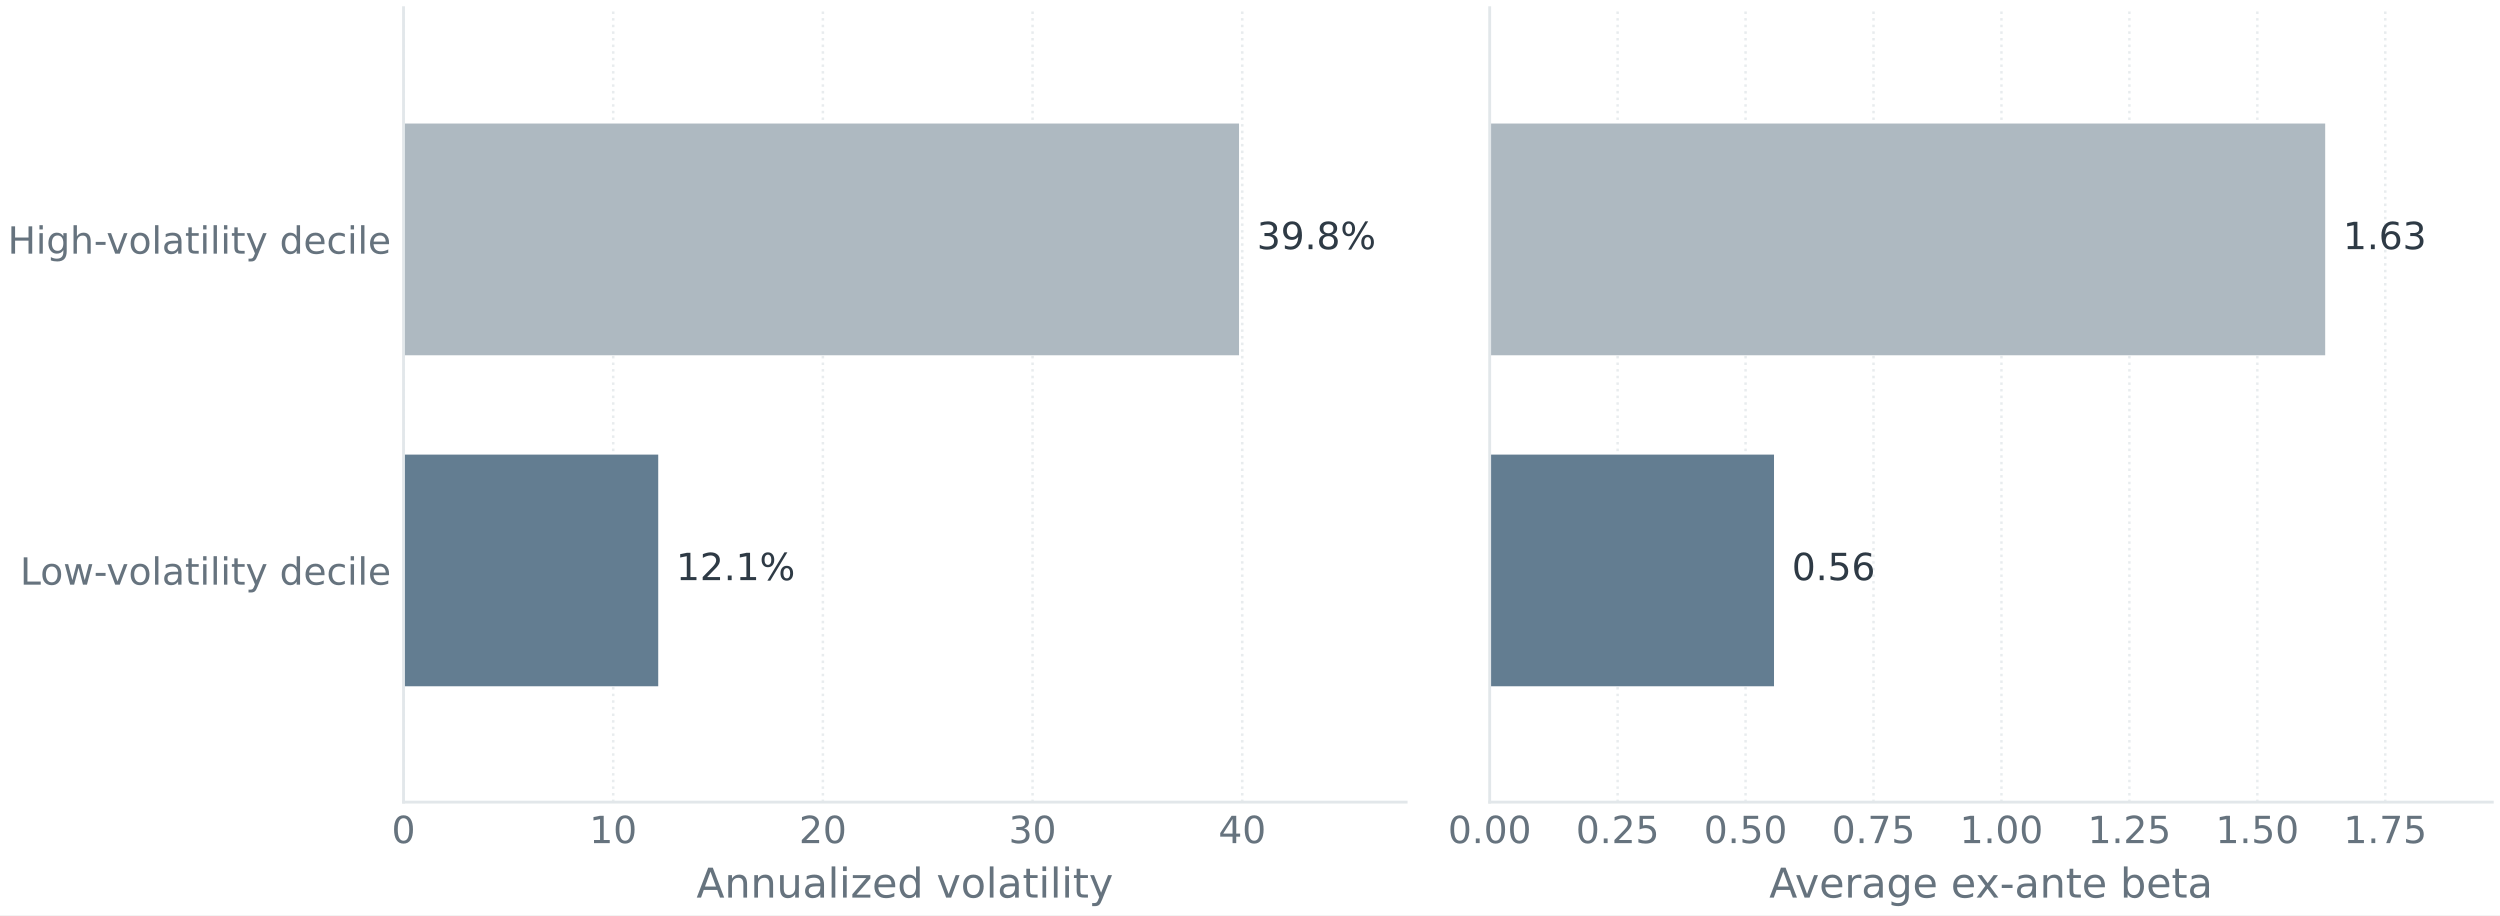
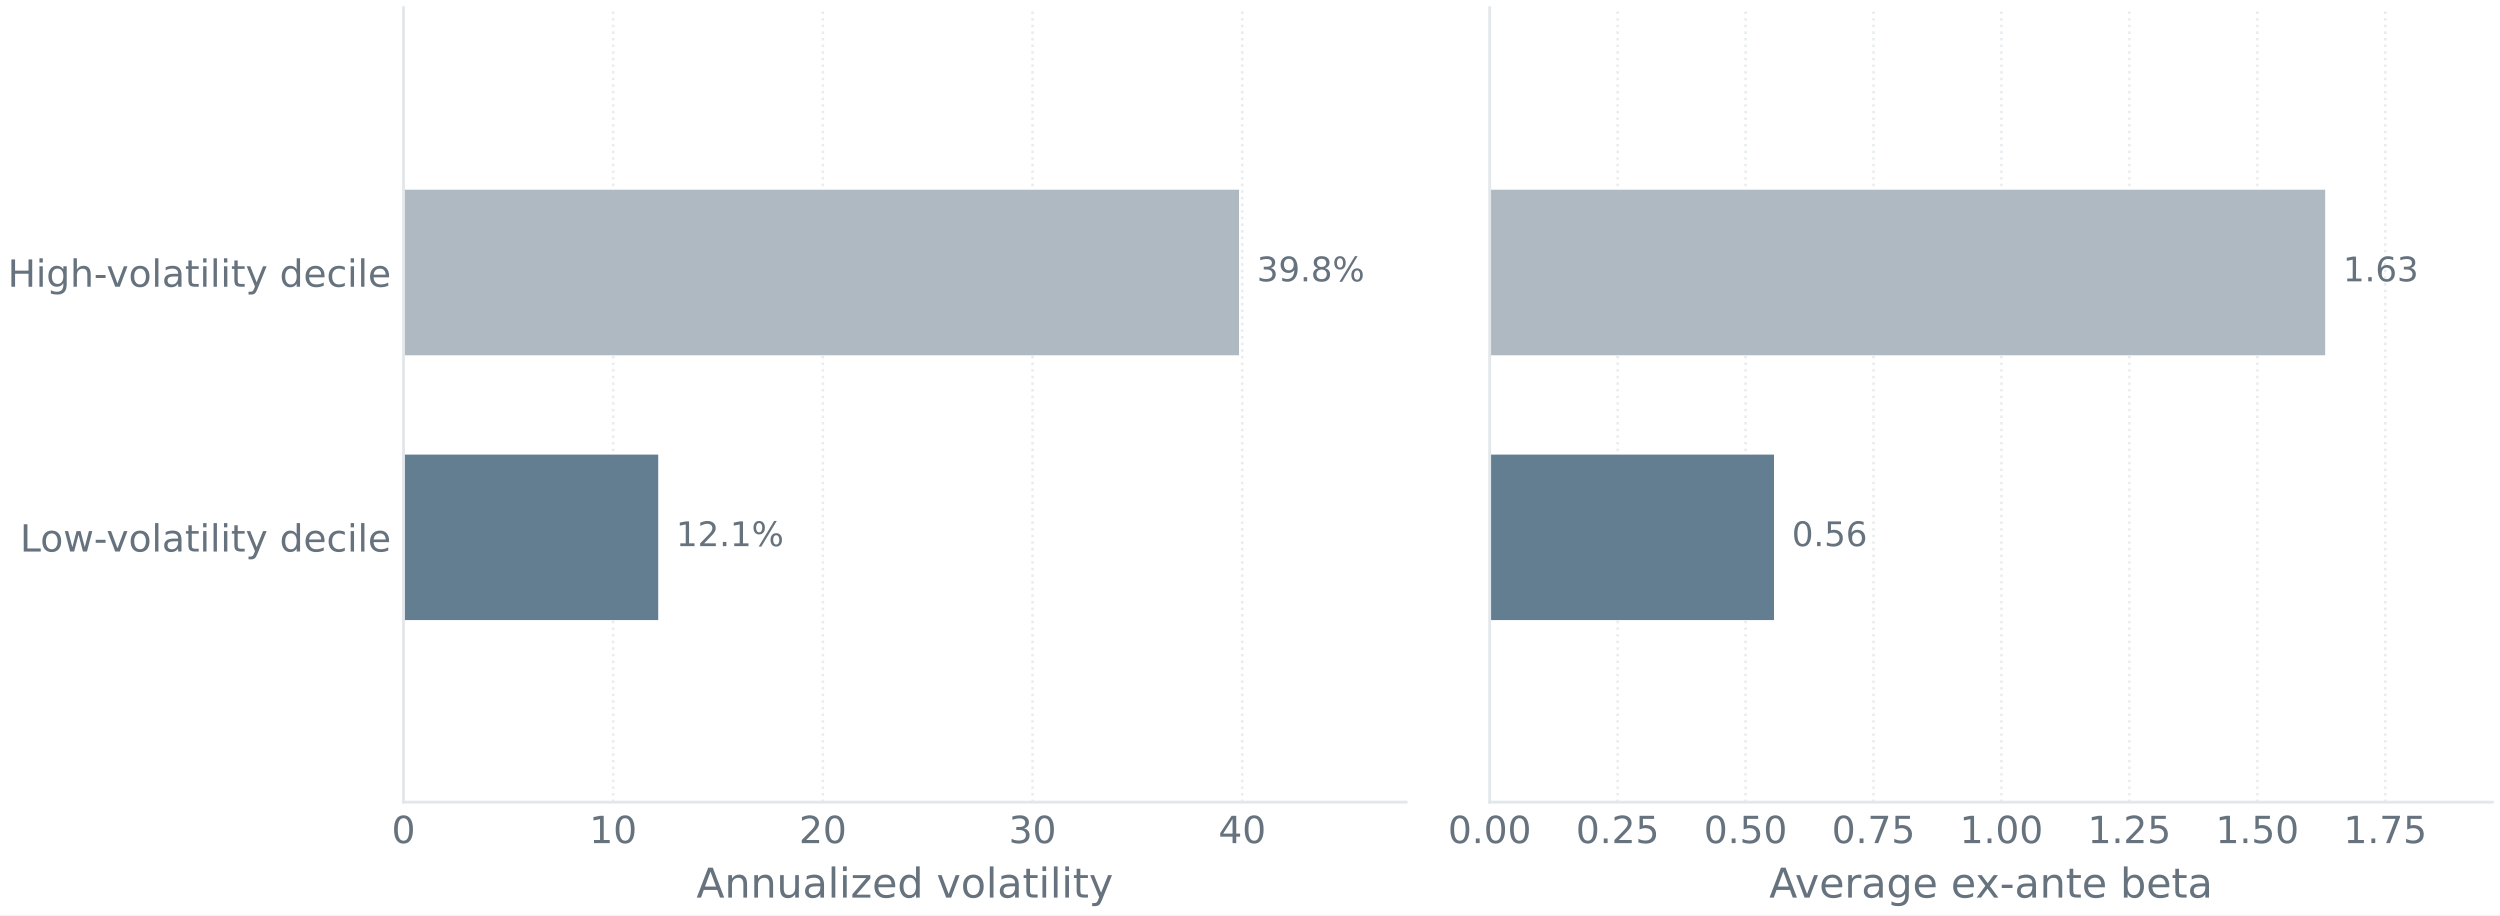
<svg xmlns="http://www.w3.org/2000/svg" xmlns:xlink="http://www.w3.org/1999/xlink" width="700.202pt" height="256.321pt" viewBox="0 0 700.202 256.321" version="1.1">
  <defs>
    <style type="text/css">*{stroke-linejoin: round; stroke-linecap: butt}</style>
  </defs>
  <g id="figure_1">
    <g id="patch_1">
      <path d="M 0 256.321 L 700.202 256.321 L 700.202 0 L 0 0 z " style="fill: #ffffff" />
    </g>
    <g id="axes_1">
      <g id="patch_2">
        <path d="M 113.021 224.66 L 393.831 224.66 L 393.831 2.16 L 113.021 2.16 z " style="fill: #ffffff" />
      </g>
      <g id="matplotlib.axis_1">
        <g id="xtick_1">
          <g id="line2d_1">
-             <path d="M 113.021 224.66 L 113.021 2.16 " clip-path="url(#pcc2f405774)" style="fill: none; stroke-dasharray: 0.7,1.155; stroke-dashoffset: 0; stroke: #e2e7ea; stroke-opacity: 0.8; stroke-width: 0.7" />
+             <path d="M 113.021 224.66 L 113.021 2.16 " clip-path="url(#p8b523bd4f2)" style="fill: none; stroke-dasharray: 0.7,1.155; stroke-dashoffset: 0; stroke: #e2e7ea; stroke-opacity: 0.8; stroke-width: 0.7" />
          </g>
          <g id="line2d_2" />
          <g id="text_1">
            <g style="fill: #66737e" transform="translate(109.6805 236.1375) scale(0.105 -0.105)">
              <defs>
                <path id="DejaVuSans-13" d="M 2034 4250 Q 1547 4250 1301 3770 Q 1056 3291 1056 2328 Q 1056 1369 1301 889 Q 1547 409 2034 409 Q 2525 409 2770 889 Q 3016 1369 3016 2328 Q 3016 3291 2770 3770 Q 2525 4250 2034 4250 z M 2034 4750 Q 2819 4750 3233 4129 Q 3647 3509 3647 2328 Q 3647 1150 3233 529 Q 2819 -91 2034 -91 Q 1250 -91 836 529 Q 422 1150 422 2328 Q 422 3509 836 4129 Q 1250 4750 2034 4750 z " transform="scale(0.015625)" />
              </defs>
              <use xlink:href="#DejaVuSans-13" />
            </g>
          </g>
        </g>
        <g id="xtick_2">
          <g id="line2d_3">
-             <path d="M 171.748 224.66 L 171.748 2.16 " clip-path="url(#pcc2f405774)" style="fill: none; stroke-dasharray: 0.7,1.155; stroke-dashoffset: 0; stroke: #e2e7ea; stroke-opacity: 0.8; stroke-width: 0.7" />
+             <path d="M 171.748 224.66 L 171.748 2.16 " clip-path="url(#p8b523bd4f2)" style="fill: none; stroke-dasharray: 0.7,1.155; stroke-dashoffset: 0; stroke: #e2e7ea; stroke-opacity: 0.8; stroke-width: 0.7" />
          </g>
          <g id="line2d_4" />
          <g id="text_2">
            <g style="fill: #66737e" transform="translate(165.0671 236.1375) scale(0.105 -0.105)">
              <defs>
                <path id="DejaVuSans-14" d="M 794 531 L 1825 531 L 1825 4091 L 703 3866 L 703 4441 L 1819 4666 L 2450 4666 L 2450 531 L 3481 531 L 3481 0 L 794 0 L 794 531 z " transform="scale(0.015625)" />
              </defs>
              <use xlink:href="#DejaVuSans-14" />
              <use xlink:href="#DejaVuSans-13" transform="translate(63.625 0)" />
            </g>
          </g>
        </g>
        <g id="xtick_3">
          <g id="line2d_5">
-             <path d="M 230.475 224.66 L 230.475 2.16 " clip-path="url(#pcc2f405774)" style="fill: none; stroke-dasharray: 0.7,1.155; stroke-dashoffset: 0; stroke: #e2e7ea; stroke-opacity: 0.8; stroke-width: 0.7" />
+             <path d="M 230.475 224.66 L 230.475 2.16 " clip-path="url(#p8b523bd4f2)" style="fill: none; stroke-dasharray: 0.7,1.155; stroke-dashoffset: 0; stroke: #e2e7ea; stroke-opacity: 0.8; stroke-width: 0.7" />
          </g>
          <g id="line2d_6" />
          <g id="text_3">
            <g style="fill: #66737e" transform="translate(223.7939 236.1375) scale(0.105 -0.105)">
              <defs>
                <path id="DejaVuSans-15" d="M 1228 531 L 3431 531 L 3431 0 L 469 0 L 469 531 Q 828 903 1448 1529 Q 2069 2156 2228 2338 Q 2531 2678 2651 2914 Q 2772 3150 2772 3378 Q 2772 3750 2511 3984 Q 2250 4219 1831 4219 Q 1534 4219 1204 4116 Q 875 4013 500 3803 L 500 4441 Q 881 4594 1212 4672 Q 1544 4750 1819 4750 Q 2544 4750 2975 4387 Q 3406 4025 3406 3419 Q 3406 3131 3298 2873 Q 3191 2616 2906 2266 Q 2828 2175 2409 1742 Q 1991 1309 1228 531 z " transform="scale(0.015625)" />
              </defs>
              <use xlink:href="#DejaVuSans-15" />
              <use xlink:href="#DejaVuSans-13" transform="translate(63.625 0)" />
            </g>
          </g>
        </g>
        <g id="xtick_4">
          <g id="line2d_7">
-             <path d="M 289.201 224.66 L 289.201 2.16 " clip-path="url(#pcc2f405774)" style="fill: none; stroke-dasharray: 0.7,1.155; stroke-dashoffset: 0; stroke: #e2e7ea; stroke-opacity: 0.8; stroke-width: 0.7" />
+             <path d="M 289.201 224.66 L 289.201 2.16 " clip-path="url(#p8b523bd4f2)" style="fill: none; stroke-dasharray: 0.7,1.155; stroke-dashoffset: 0; stroke: #e2e7ea; stroke-opacity: 0.8; stroke-width: 0.7" />
          </g>
          <g id="line2d_8" />
          <g id="text_4">
            <g style="fill: #66737e" transform="translate(282.5207 236.1375) scale(0.105 -0.105)">
              <defs>
                <path id="DejaVuSans-16" d="M 2597 2516 Q 3050 2419 3304 2112 Q 3559 1806 3559 1356 Q 3559 666 3084 287 Q 2609 -91 1734 -91 Q 1441 -91 1130 -33 Q 819 25 488 141 L 488 750 Q 750 597 1062 519 Q 1375 441 1716 441 Q 2309 441 2620 675 Q 2931 909 2931 1356 Q 2931 1769 2642 2001 Q 2353 2234 1838 2234 L 1294 2234 L 1294 2753 L 1863 2753 Q 2328 2753 2575 2939 Q 2822 3125 2822 3475 Q 2822 3834 2567 4026 Q 2313 4219 1838 4219 Q 1578 4219 1281 4162 Q 984 4106 628 3988 L 628 4550 Q 988 4650 1302 4700 Q 1616 4750 1894 4750 Q 2613 4750 3031 4423 Q 3450 4097 3450 3541 Q 3450 3153 3228 2886 Q 3006 2619 2597 2516 z " transform="scale(0.015625)" />
              </defs>
              <use xlink:href="#DejaVuSans-16" />
              <use xlink:href="#DejaVuSans-13" transform="translate(63.625 0)" />
            </g>
          </g>
        </g>
        <g id="xtick_5">
          <g id="line2d_9">
-             <path d="M 347.928 224.66 L 347.928 2.16 " clip-path="url(#pcc2f405774)" style="fill: none; stroke-dasharray: 0.7,1.155; stroke-dashoffset: 0; stroke: #e2e7ea; stroke-opacity: 0.8; stroke-width: 0.7" />
+             <path d="M 347.928 224.66 L 347.928 2.16 " clip-path="url(#p8b523bd4f2)" style="fill: none; stroke-dasharray: 0.7,1.155; stroke-dashoffset: 0; stroke: #e2e7ea; stroke-opacity: 0.8; stroke-width: 0.7" />
          </g>
          <g id="line2d_10" />
          <g id="text_5">
            <g style="fill: #66737e" transform="translate(341.2475 236.1375) scale(0.105 -0.105)">
              <defs>
                <path id="DejaVuSans-17" d="M 2419 4116 L 825 1625 L 2419 1625 L 2419 4116 z M 2253 4666 L 3047 4666 L 3047 1625 L 3713 1625 L 3713 1100 L 3047 1100 L 3047 0 L 2419 0 L 2419 1100 L 313 1100 L 313 1709 L 2253 4666 z " transform="scale(0.015625)" />
              </defs>
              <use xlink:href="#DejaVuSans-17" />
              <use xlink:href="#DejaVuSans-13" transform="translate(63.625 0)" />
            </g>
          </g>
        </g>
        <g id="text_6">
          <g style="fill: #66737e" transform="translate(195.0619 251.3982) scale(0.115 -0.115)">
            <defs>
              <path id="DejaVuSans-24" d="M 2188 4044 L 1331 1722 L 3047 1722 L 2188 4044 z M 1831 4666 L 2547 4666 L 4325 0 L 3669 0 L 3244 1197 L 1141 1197 L 716 0 L 50 0 L 1831 4666 z " transform="scale(0.015625)" />
              <path id="DejaVuSans-51" d="M 3513 2113 L 3513 0 L 2938 0 L 2938 2094 Q 2938 2591 2744 2837 Q 2550 3084 2163 3084 Q 1697 3084 1428 2787 Q 1159 2491 1159 1978 L 1159 0 L 581 0 L 581 3500 L 1159 3500 L 1159 2956 Q 1366 3272 1645 3428 Q 1925 3584 2291 3584 Q 2894 3584 3203 3211 Q 3513 2838 3513 2113 z " transform="scale(0.015625)" />
              <path id="DejaVuSans-58" d="M 544 1381 L 544 3500 L 1119 3500 L 1119 1403 Q 1119 906 1312 657 Q 1506 409 1894 409 Q 2359 409 2629 706 Q 2900 1003 2900 1516 L 2900 3500 L 3475 3500 L 3475 0 L 2900 0 L 2900 538 Q 2691 219 2414 64 Q 2138 -91 1772 -91 Q 1169 -91 856 284 Q 544 659 544 1381 z M 1991 3584 L 1991 3584 z " transform="scale(0.015625)" />
              <path id="DejaVuSans-44" d="M 2194 1759 Q 1497 1759 1228 1600 Q 959 1441 959 1056 Q 959 750 1161 570 Q 1363 391 1709 391 Q 2188 391 2477 730 Q 2766 1069 2766 1631 L 2766 1759 L 2194 1759 z M 3341 1997 L 3341 0 L 2766 0 L 2766 531 Q 2569 213 2275 61 Q 1981 -91 1556 -91 Q 1019 -91 701 211 Q 384 513 384 1019 Q 384 1609 779 1909 Q 1175 2209 1959 2209 L 2766 2209 L 2766 2266 Q 2766 2663 2505 2880 Q 2244 3097 1772 3097 Q 1472 3097 1187 3025 Q 903 2953 641 2809 L 641 3341 Q 956 3463 1253 3523 Q 1550 3584 1831 3584 Q 2591 3584 2966 3190 Q 3341 2797 3341 1997 z " transform="scale(0.015625)" />
              <path id="DejaVuSans-4f" d="M 603 4863 L 1178 4863 L 1178 0 L 603 0 L 603 4863 z " transform="scale(0.015625)" />
              <path id="DejaVuSans-4c" d="M 603 3500 L 1178 3500 L 1178 0 L 603 0 L 603 3500 z M 603 4863 L 1178 4863 L 1178 4134 L 603 4134 L 603 4863 z " transform="scale(0.015625)" />
              <path id="DejaVuSans-5d" d="M 353 3500 L 3084 3500 L 3084 2975 L 922 459 L 3084 459 L 3084 0 L 275 0 L 275 525 L 2438 3041 L 353 3041 L 353 3500 z " transform="scale(0.015625)" />
              <path id="DejaVuSans-48" d="M 3597 1894 L 3597 1613 L 953 1613 Q 991 1019 1311 708 Q 1631 397 2203 397 Q 2534 397 2845 478 Q 3156 559 3463 722 L 3463 178 Q 3153 47 2828 -22 Q 2503 -91 2169 -91 Q 1331 -91 842 396 Q 353 884 353 1716 Q 353 2575 817 3079 Q 1281 3584 2069 3584 Q 2775 3584 3186 3129 Q 3597 2675 3597 1894 z M 3022 2063 Q 3016 2534 2758 2815 Q 2500 3097 2075 3097 Q 1594 3097 1305 2825 Q 1016 2553 972 2059 L 3022 2063 z " transform="scale(0.015625)" />
              <path id="DejaVuSans-47" d="M 2906 2969 L 2906 4863 L 3481 4863 L 3481 0 L 2906 0 L 2906 525 Q 2725 213 2448 61 Q 2172 -91 1784 -91 Q 1150 -91 751 415 Q 353 922 353 1747 Q 353 2572 751 3078 Q 1150 3584 1784 3584 Q 2172 3584 2448 3432 Q 2725 3281 2906 2969 z M 947 1747 Q 947 1113 1208 752 Q 1469 391 1925 391 Q 2381 391 2643 752 Q 2906 1113 2906 1747 Q 2906 2381 2643 2742 Q 2381 3103 1925 3103 Q 1469 3103 1208 2742 Q 947 2381 947 1747 z " transform="scale(0.015625)" />
              <path id="DejaVuSans-3" transform="scale(0.015625)" />
              <path id="DejaVuSans-59" d="M 191 3500 L 800 3500 L 1894 563 L 2988 3500 L 3597 3500 L 2284 0 L 1503 0 L 191 3500 z " transform="scale(0.015625)" />
              <path id="DejaVuSans-52" d="M 1959 3097 Q 1497 3097 1228 2736 Q 959 2375 959 1747 Q 959 1119 1226 758 Q 1494 397 1959 397 Q 2419 397 2687 759 Q 2956 1122 2956 1747 Q 2956 2369 2687 2733 Q 2419 3097 1959 3097 z M 1959 3584 Q 2709 3584 3137 3096 Q 3566 2609 3566 1747 Q 3566 888 3137 398 Q 2709 -91 1959 -91 Q 1206 -91 779 398 Q 353 888 353 1747 Q 353 2609 779 3096 Q 1206 3584 1959 3584 z " transform="scale(0.015625)" />
              <path id="DejaVuSans-57" d="M 1172 4494 L 1172 3500 L 2356 3500 L 2356 3053 L 1172 3053 L 1172 1153 Q 1172 725 1289 603 Q 1406 481 1766 481 L 2356 481 L 2356 0 L 1766 0 Q 1100 0 847 248 Q 594 497 594 1153 L 594 3053 L 172 3053 L 172 3500 L 594 3500 L 594 4494 L 1172 4494 z " transform="scale(0.015625)" />
              <path id="DejaVuSans-5c" d="M 2059 -325 Q 1816 -950 1584 -1140 Q 1353 -1331 966 -1331 L 506 -1331 L 506 -850 L 844 -850 Q 1081 -850 1212 -737 Q 1344 -625 1503 -206 L 1606 56 L 191 3500 L 800 3500 L 1894 763 L 2988 3500 L 3597 3500 L 2059 -325 z " transform="scale(0.015625)" />
            </defs>
            <use xlink:href="#DejaVuSans-24" />
            <use xlink:href="#DejaVuSans-51" transform="translate(68.40625 0)" />
            <use xlink:href="#DejaVuSans-51" transform="translate(131.7812 0)" />
            <use xlink:href="#DejaVuSans-58" transform="translate(195.1562 0)" />
            <use xlink:href="#DejaVuSans-44" transform="translate(258.5312 0)" />
            <use xlink:href="#DejaVuSans-4f" transform="translate(319.8125 0)" />
            <use xlink:href="#DejaVuSans-4c" transform="translate(347.5938 0)" />
            <use xlink:href="#DejaVuSans-5d" transform="translate(375.375 0)" />
            <use xlink:href="#DejaVuSans-48" transform="translate(427.8594 0)" />
            <use xlink:href="#DejaVuSans-47" transform="translate(489.3906 0)" />
            <use xlink:href="#DejaVuSans-3" transform="translate(552.875 0)" />
            <use xlink:href="#DejaVuSans-59" transform="translate(584.6562 0)" />
            <use xlink:href="#DejaVuSans-52" transform="translate(643.8438 0)" />
            <use xlink:href="#DejaVuSans-4f" transform="translate(705.0312 0)" />
            <use xlink:href="#DejaVuSans-44" transform="translate(732.8125 0)" />
            <use xlink:href="#DejaVuSans-57" transform="translate(794.0938 0)" />
            <use xlink:href="#DejaVuSans-4c" transform="translate(833.2969 0)" />
            <use xlink:href="#DejaVuSans-4f" transform="translate(861.0781 0)" />
            <use xlink:href="#DejaVuSans-4c" transform="translate(888.8594 0)" />
            <use xlink:href="#DejaVuSans-57" transform="translate(916.6406 0)" />
            <use xlink:href="#DejaVuSans-5c" transform="translate(955.8438 0)" />
          </g>
        </g>
      </g>
      <g id="matplotlib.axis_2">
        <g id="ytick_1">
          <g id="line2d_11" />
          <g id="text_7">
-             <g style="fill: #66737e" transform="translate(5.615156 163.7533) scale(0.105 -0.105)">
+             <g style="fill: #66737e" transform="translate(5.615156 154.4825) scale(0.105 -0.105)">
              <defs>
                <path id="DejaVuSans-2f" d="M 628 4666 L 1259 4666 L 1259 531 L 3531 531 L 3531 0 L 628 0 L 628 4666 z " transform="scale(0.015625)" />
                <path id="DejaVuSans-5a" d="M 269 3500 L 844 3500 L 1563 769 L 2278 3500 L 2956 3500 L 3675 769 L 4391 3500 L 4966 3500 L 4050 0 L 3372 0 L 2619 2869 L 1863 0 L 1184 0 L 269 3500 z " transform="scale(0.015625)" />
                <path id="DejaVuSans-10" d="M 313 2009 L 1997 2009 L 1997 1497 L 313 1497 L 313 2009 z " transform="scale(0.015625)" />
                <path id="DejaVuSans-46" d="M 3122 3366 L 3122 2828 Q 2878 2963 2633 3030 Q 2388 3097 2138 3097 Q 1578 3097 1268 2742 Q 959 2388 959 1747 Q 959 1106 1268 751 Q 1578 397 2138 397 Q 2388 397 2633 464 Q 2878 531 3122 666 L 3122 134 Q 2881 22 2623 -34 Q 2366 -91 2075 -91 Q 1284 -91 818 406 Q 353 903 353 1747 Q 353 2603 823 3093 Q 1294 3584 2113 3584 Q 2378 3584 2631 3529 Q 2884 3475 3122 3366 z " transform="scale(0.015625)" />
              </defs>
              <use xlink:href="#DejaVuSans-2f" />
              <use xlink:href="#DejaVuSans-52" transform="translate(53.96875 0)" />
              <use xlink:href="#DejaVuSans-5a" transform="translate(115.1562 0)" />
              <use xlink:href="#DejaVuSans-10" transform="translate(196.9375 0)" />
              <use xlink:href="#DejaVuSans-59" transform="translate(230.3281 0)" />
              <use xlink:href="#DejaVuSans-52" transform="translate(289.5156 0)" />
              <use xlink:href="#DejaVuSans-4f" transform="translate(350.7031 0)" />
              <use xlink:href="#DejaVuSans-44" transform="translate(378.4844 0)" />
              <use xlink:href="#DejaVuSans-57" transform="translate(439.7656 0)" />
              <use xlink:href="#DejaVuSans-4c" transform="translate(478.9688 0)" />
              <use xlink:href="#DejaVuSans-4f" transform="translate(506.75 0)" />
              <use xlink:href="#DejaVuSans-4c" transform="translate(534.5312 0)" />
              <use xlink:href="#DejaVuSans-57" transform="translate(562.3125 0)" />
              <use xlink:href="#DejaVuSans-5c" transform="translate(601.5156 0)" />
              <use xlink:href="#DejaVuSans-3" transform="translate(660.7031 0)" />
              <use xlink:href="#DejaVuSans-47" transform="translate(692.4844 0)" />
              <use xlink:href="#DejaVuSans-48" transform="translate(755.9688 0)" />
              <use xlink:href="#DejaVuSans-46" transform="translate(817.5 0)" />
              <use xlink:href="#DejaVuSans-4c" transform="translate(872.4844 0)" />
              <use xlink:href="#DejaVuSans-4f" transform="translate(900.2656 0)" />
              <use xlink:href="#DejaVuSans-48" transform="translate(928.0469 0)" />
            </g>
          </g>
        </g>
        <g id="ytick_2">
          <g id="line2d_12" />
          <g id="text_8">
-             <g style="fill: #66737e" transform="translate(2.16 71.04501) scale(0.105 -0.105)">
+             <g style="fill: #66737e" transform="translate(2.16 80.31585) scale(0.105 -0.105)">
              <defs>
                <path id="DejaVuSans-2b" d="M 628 4666 L 1259 4666 L 1259 2753 L 3553 2753 L 3553 4666 L 4184 4666 L 4184 0 L 3553 0 L 3553 2222 L 1259 2222 L 1259 0 L 628 0 L 628 4666 z " transform="scale(0.015625)" />
                <path id="DejaVuSans-4a" d="M 2906 1791 Q 2906 2416 2648 2759 Q 2391 3103 1925 3103 Q 1463 3103 1205 2759 Q 947 2416 947 1791 Q 947 1169 1205 825 Q 1463 481 1925 481 Q 2391 481 2648 825 Q 2906 1169 2906 1791 z M 3481 434 Q 3481 -459 3084 -895 Q 2688 -1331 1869 -1331 Q 1566 -1331 1297 -1286 Q 1028 -1241 775 -1147 L 775 -588 Q 1028 -725 1275 -790 Q 1522 -856 1778 -856 Q 2344 -856 2625 -561 Q 2906 -266 2906 331 L 2906 616 Q 2728 306 2450 153 Q 2172 0 1784 0 Q 1141 0 747 490 Q 353 981 353 1791 Q 353 2603 747 3093 Q 1141 3584 1784 3584 Q 2172 3584 2450 3431 Q 2728 3278 2906 2969 L 2906 3500 L 3481 3500 L 3481 434 z " transform="scale(0.015625)" />
                <path id="DejaVuSans-4b" d="M 3513 2113 L 3513 0 L 2938 0 L 2938 2094 Q 2938 2591 2744 2837 Q 2550 3084 2163 3084 Q 1697 3084 1428 2787 Q 1159 2491 1159 1978 L 1159 0 L 581 0 L 581 4863 L 1159 4863 L 1159 2956 Q 1366 3272 1645 3428 Q 1925 3584 2291 3584 Q 2894 3584 3203 3211 Q 3513 2838 3513 2113 z " transform="scale(0.015625)" />
              </defs>
              <use xlink:href="#DejaVuSans-2b" />
              <use xlink:href="#DejaVuSans-4c" transform="translate(75.20312 0)" />
              <use xlink:href="#DejaVuSans-4a" transform="translate(102.9844 0)" />
              <use xlink:href="#DejaVuSans-4b" transform="translate(166.4688 0)" />
              <use xlink:href="#DejaVuSans-10" transform="translate(229.8438 0)" />
              <use xlink:href="#DejaVuSans-59" transform="translate(263.2344 0)" />
              <use xlink:href="#DejaVuSans-52" transform="translate(322.4219 0)" />
              <use xlink:href="#DejaVuSans-4f" transform="translate(383.6094 0)" />
              <use xlink:href="#DejaVuSans-44" transform="translate(411.3906 0)" />
              <use xlink:href="#DejaVuSans-57" transform="translate(472.6719 0)" />
              <use xlink:href="#DejaVuSans-4c" transform="translate(511.875 0)" />
              <use xlink:href="#DejaVuSans-4f" transform="translate(539.6562 0)" />
              <use xlink:href="#DejaVuSans-4c" transform="translate(567.4375 0)" />
              <use xlink:href="#DejaVuSans-57" transform="translate(595.2188 0)" />
              <use xlink:href="#DejaVuSans-5c" transform="translate(634.4219 0)" />
              <use xlink:href="#DejaVuSans-3" transform="translate(693.6094 0)" />
              <use xlink:href="#DejaVuSans-47" transform="translate(725.3906 0)" />
              <use xlink:href="#DejaVuSans-48" transform="translate(788.875 0)" />
              <use xlink:href="#DejaVuSans-46" transform="translate(850.4062 0)" />
              <use xlink:href="#DejaVuSans-4c" transform="translate(905.3906 0)" />
              <use xlink:href="#DejaVuSans-4f" transform="translate(933.1719 0)" />
              <use xlink:href="#DejaVuSans-48" transform="translate(960.9531 0)" />
            </g>
          </g>
        </g>
      </g>
      <g id="patch_3">
-         <path d="M 113.021 192.212 L 184.355 192.212 L 184.355 127.316 L 113.021 127.316 z " clip-path="url(#pcc2f405774)" style="fill: #637d91" />
+         <path d="M 113.021 173.67 L 184.355 173.67 L 184.355 127.316 L 113.021 127.316 z " clip-path="url(#p8b523bd4f2)" style="fill: #637d91" />
      </g>
      <g id="patch_4">
-         <path d="M 113.021 99.504 L 347.03 99.504 L 347.03 34.608 L 113.021 34.608 z " clip-path="url(#pcc2f405774)" style="fill: #aeb9c1" />
+         <path d="M 113.021 99.504 L 347.03 99.504 L 347.03 53.15 L 113.021 53.15 z " clip-path="url(#p8b523bd4f2)" style="fill: #aeb9c1" />
      </g>
      <g id="patch_5">
        <path d="M 113.021 224.66 L 113.021 2.16 " style="fill: none; stroke: #e2e7ea; stroke-width: 0.8; stroke-linejoin: miter; stroke-linecap: square" />
      </g>
      <g id="patch_6">
        <path d="M 113.021 224.66 L 393.831 224.66 " style="fill: none; stroke: #e2e7ea; stroke-width: 0.8; stroke-linejoin: miter; stroke-linecap: square" />
      </g>
      <g id="text_9">
-         <g style="fill: #2e3a45" transform="translate(189.3554 162.4917) scale(0.105 -0.105)">
+         <g style="fill: #66737e" transform="translate(189.3554 152.9611) scale(0.095 -0.095)">
          <defs>
            <path id="DejaVuSans-11" d="M 684 794 L 1344 794 L 1344 0 L 684 0 L 684 794 z " transform="scale(0.015625)" />
            <path id="DejaVuSans-8" d="M 4653 2053 Q 4381 2053 4226 1822 Q 4072 1591 4072 1178 Q 4072 772 4226 539 Q 4381 306 4653 306 Q 4919 306 5073 539 Q 5228 772 5228 1178 Q 5228 1588 5073 1820 Q 4919 2053 4653 2053 z M 4653 2450 Q 5147 2450 5437 2106 Q 5728 1763 5728 1178 Q 5728 594 5436 251 Q 5144 -91 4653 -91 Q 4153 -91 3862 251 Q 3572 594 3572 1178 Q 3572 1766 3864 2108 Q 4156 2450 4653 2450 z M 1428 4353 Q 1159 4353 1004 4120 Q 850 3888 850 3481 Q 850 3069 1003 2837 Q 1156 2606 1428 2606 Q 1700 2606 1854 2837 Q 2009 3069 2009 3481 Q 2009 3884 1853 4118 Q 1697 4353 1428 4353 z M 4250 4750 L 4750 4750 L 1831 -91 L 1331 -91 L 4250 4750 z M 1428 4750 Q 1922 4750 2215 4408 Q 2509 4066 2509 3481 Q 2509 2891 2217 2550 Q 1925 2209 1428 2209 Q 931 2209 642 2551 Q 353 2894 353 3481 Q 353 4063 643 4406 Q 934 4750 1428 4750 z " transform="scale(0.015625)" />
          </defs>
          <use xlink:href="#DejaVuSans-14" />
          <use xlink:href="#DejaVuSans-15" transform="translate(63.625 0)" />
          <use xlink:href="#DejaVuSans-11" transform="translate(127.25 0)" />
          <use xlink:href="#DejaVuSans-14" transform="translate(159.0312 0)" />
          <use xlink:href="#DejaVuSans-8" transform="translate(222.6562 0)" />
        </g>
      </g>
      <g id="text_10">
-         <g style="fill: #2e3a45" transform="translate(352.0297 69.78337) scale(0.105 -0.105)">
+         <g style="fill: #66737e" transform="translate(352.0297 78.79444) scale(0.095 -0.095)">
          <defs>
            <path id="DejaVuSans-1c" d="M 703 97 L 703 672 Q 941 559 1184 500 Q 1428 441 1663 441 Q 2288 441 2617 861 Q 2947 1281 2994 2138 Q 2813 1869 2534 1725 Q 2256 1581 1919 1581 Q 1219 1581 811 2004 Q 403 2428 403 3163 Q 403 3881 828 4315 Q 1253 4750 1959 4750 Q 2769 4750 3195 4129 Q 3622 3509 3622 2328 Q 3622 1225 3098 567 Q 2575 -91 1691 -91 Q 1453 -91 1209 -44 Q 966 3 703 97 z M 1959 2075 Q 2384 2075 2632 2365 Q 2881 2656 2881 3163 Q 2881 3666 2632 3958 Q 2384 4250 1959 4250 Q 1534 4250 1286 3958 Q 1038 3666 1038 3163 Q 1038 2656 1286 2365 Q 1534 2075 1959 2075 z " transform="scale(0.015625)" />
            <path id="DejaVuSans-1b" d="M 2034 2216 Q 1584 2216 1326 1975 Q 1069 1734 1069 1313 Q 1069 891 1326 650 Q 1584 409 2034 409 Q 2484 409 2743 651 Q 3003 894 3003 1313 Q 3003 1734 2745 1975 Q 2488 2216 2034 2216 z M 1403 2484 Q 997 2584 770 2862 Q 544 3141 544 3541 Q 544 4100 942 4425 Q 1341 4750 2034 4750 Q 2731 4750 3128 4425 Q 3525 4100 3525 3541 Q 3525 3141 3298 2862 Q 3072 2584 2669 2484 Q 3125 2378 3379 2068 Q 3634 1759 3634 1313 Q 3634 634 3220 271 Q 2806 -91 2034 -91 Q 1263 -91 848 271 Q 434 634 434 1313 Q 434 1759 690 2068 Q 947 2378 1403 2484 z M 1172 3481 Q 1172 3119 1398 2916 Q 1625 2713 2034 2713 Q 2441 2713 2670 2916 Q 2900 3119 2900 3481 Q 2900 3844 2670 4047 Q 2441 4250 2034 4250 Q 1625 4250 1398 4047 Q 1172 3844 1172 3481 z " transform="scale(0.015625)" />
          </defs>
          <use xlink:href="#DejaVuSans-16" />
          <use xlink:href="#DejaVuSans-1c" transform="translate(63.625 0)" />
          <use xlink:href="#DejaVuSans-11" transform="translate(127.25 0)" />
          <use xlink:href="#DejaVuSans-1b" transform="translate(159.0312 0)" />
          <use xlink:href="#DejaVuSans-8" transform="translate(222.6562 0)" />
        </g>
      </g>
    </g>
    <g id="axes_2">
      <g id="patch_7">
        <path d="M 417.231 224.66 L 698.042 224.66 L 698.042 2.16 L 417.231 2.16 z " style="fill: #ffffff" />
      </g>
      <g id="matplotlib.axis_3">
        <g id="xtick_6">
          <g id="line2d_13">
-             <path d="M 417.231 224.66 L 417.231 2.16 " clip-path="url(#p6ffcb8abc8)" style="fill: none; stroke-dasharray: 0.7,1.155; stroke-dashoffset: 0; stroke: #e2e7ea; stroke-opacity: 0.8; stroke-width: 0.7" />
+             <path d="M 417.231 224.66 L 417.231 2.16 " clip-path="url(#p5b57caf97f)" style="fill: none; stroke-dasharray: 0.7,1.155; stroke-dashoffset: 0; stroke: #e2e7ea; stroke-opacity: 0.8; stroke-width: 0.7" />
          </g>
          <g id="line2d_14" />
          <g id="text_11">
            <g style="fill: #66737e" transform="translate(405.542 236.1375) scale(0.105 -0.105)">
              <use xlink:href="#DejaVuSans-13" />
              <use xlink:href="#DejaVuSans-11" transform="translate(63.625 0)" />
              <use xlink:href="#DejaVuSans-13" transform="translate(95.40625 0)" />
              <use xlink:href="#DejaVuSans-13" transform="translate(159.0312 0)" />
            </g>
          </g>
        </g>
        <g id="xtick_7">
          <g id="line2d_15">
-             <path d="M 453.065 224.66 L 453.065 2.16 " clip-path="url(#p6ffcb8abc8)" style="fill: none; stroke-dasharray: 0.7,1.155; stroke-dashoffset: 0; stroke: #e2e7ea; stroke-opacity: 0.8; stroke-width: 0.7" />
+             <path d="M 453.065 224.66 L 453.065 2.16 " clip-path="url(#p5b57caf97f)" style="fill: none; stroke-dasharray: 0.7,1.155; stroke-dashoffset: 0; stroke: #e2e7ea; stroke-opacity: 0.8; stroke-width: 0.7" />
          </g>
          <g id="line2d_16" />
          <g id="text_12">
            <g style="fill: #66737e" transform="translate(441.3759 236.1375) scale(0.105 -0.105)">
              <defs>
                <path id="DejaVuSans-18" d="M 691 4666 L 3169 4666 L 3169 4134 L 1269 4134 L 1269 2991 Q 1406 3038 1543 3061 Q 1681 3084 1819 3084 Q 2600 3084 3056 2656 Q 3513 2228 3513 1497 Q 3513 744 3044 326 Q 2575 -91 1722 -91 Q 1428 -91 1123 -41 Q 819 9 494 109 L 494 744 Q 775 591 1075 516 Q 1375 441 1709 441 Q 2250 441 2565 725 Q 2881 1009 2881 1497 Q 2881 1984 2565 2268 Q 2250 2553 1709 2553 Q 1456 2553 1204 2497 Q 953 2441 691 2322 L 691 4666 z " transform="scale(0.015625)" />
              </defs>
              <use xlink:href="#DejaVuSans-13" />
              <use xlink:href="#DejaVuSans-11" transform="translate(63.625 0)" />
              <use xlink:href="#DejaVuSans-15" transform="translate(95.40625 0)" />
              <use xlink:href="#DejaVuSans-18" transform="translate(159.0312 0)" />
            </g>
          </g>
        </g>
        <g id="xtick_8">
          <g id="line2d_17">
-             <path d="M 488.899 224.66 L 488.899 2.16 " clip-path="url(#p6ffcb8abc8)" style="fill: none; stroke-dasharray: 0.7,1.155; stroke-dashoffset: 0; stroke: #e2e7ea; stroke-opacity: 0.8; stroke-width: 0.7" />
+             <path d="M 488.899 224.66 L 488.899 2.16 " clip-path="url(#p5b57caf97f)" style="fill: none; stroke-dasharray: 0.7,1.155; stroke-dashoffset: 0; stroke: #e2e7ea; stroke-opacity: 0.8; stroke-width: 0.7" />
          </g>
          <g id="line2d_18" />
          <g id="text_13">
            <g style="fill: #66737e" transform="translate(477.2097 236.1375) scale(0.105 -0.105)">
              <use xlink:href="#DejaVuSans-13" />
              <use xlink:href="#DejaVuSans-11" transform="translate(63.625 0)" />
              <use xlink:href="#DejaVuSans-18" transform="translate(95.40625 0)" />
              <use xlink:href="#DejaVuSans-13" transform="translate(159.0312 0)" />
            </g>
          </g>
        </g>
        <g id="xtick_9">
          <g id="line2d_19">
-             <path d="M 524.733 224.66 L 524.733 2.16 " clip-path="url(#p6ffcb8abc8)" style="fill: none; stroke-dasharray: 0.7,1.155; stroke-dashoffset: 0; stroke: #e2e7ea; stroke-opacity: 0.8; stroke-width: 0.7" />
+             <path d="M 524.733 224.66 L 524.733 2.16 " clip-path="url(#p5b57caf97f)" style="fill: none; stroke-dasharray: 0.7,1.155; stroke-dashoffset: 0; stroke: #e2e7ea; stroke-opacity: 0.8; stroke-width: 0.7" />
          </g>
          <g id="line2d_20" />
          <g id="text_14">
            <g style="fill: #66737e" transform="translate(513.0436 236.1375) scale(0.105 -0.105)">
              <defs>
                <path id="DejaVuSans-1a" d="M 525 4666 L 3525 4666 L 3525 4397 L 1831 0 L 1172 0 L 2766 4134 L 525 4134 L 525 4666 z " transform="scale(0.015625)" />
              </defs>
              <use xlink:href="#DejaVuSans-13" />
              <use xlink:href="#DejaVuSans-11" transform="translate(63.625 0)" />
              <use xlink:href="#DejaVuSans-1a" transform="translate(95.40625 0)" />
              <use xlink:href="#DejaVuSans-18" transform="translate(159.0312 0)" />
            </g>
          </g>
        </g>
        <g id="xtick_10">
          <g id="line2d_21">
-             <path d="M 560.567 224.66 L 560.567 2.16 " clip-path="url(#p6ffcb8abc8)" style="fill: none; stroke-dasharray: 0.7,1.155; stroke-dashoffset: 0; stroke: #e2e7ea; stroke-opacity: 0.8; stroke-width: 0.7" />
+             <path d="M 560.567 224.66 L 560.567 2.16 " clip-path="url(#p5b57caf97f)" style="fill: none; stroke-dasharray: 0.7,1.155; stroke-dashoffset: 0; stroke: #e2e7ea; stroke-opacity: 0.8; stroke-width: 0.7" />
          </g>
          <g id="line2d_22" />
          <g id="text_15">
            <g style="fill: #66737e" transform="translate(548.8774 236.1375) scale(0.105 -0.105)">
              <use xlink:href="#DejaVuSans-14" />
              <use xlink:href="#DejaVuSans-11" transform="translate(63.625 0)" />
              <use xlink:href="#DejaVuSans-13" transform="translate(95.40625 0)" />
              <use xlink:href="#DejaVuSans-13" transform="translate(159.0312 0)" />
            </g>
          </g>
        </g>
        <g id="xtick_11">
          <g id="line2d_23">
-             <path d="M 596.401 224.66 L 596.401 2.16 " clip-path="url(#p6ffcb8abc8)" style="fill: none; stroke-dasharray: 0.7,1.155; stroke-dashoffset: 0; stroke: #e2e7ea; stroke-opacity: 0.8; stroke-width: 0.7" />
+             <path d="M 596.401 224.66 L 596.401 2.16 " clip-path="url(#p5b57caf97f)" style="fill: none; stroke-dasharray: 0.7,1.155; stroke-dashoffset: 0; stroke: #e2e7ea; stroke-opacity: 0.8; stroke-width: 0.7" />
          </g>
          <g id="line2d_24" />
          <g id="text_16">
            <g style="fill: #66737e" transform="translate(584.7113 236.1375) scale(0.105 -0.105)">
              <use xlink:href="#DejaVuSans-14" />
              <use xlink:href="#DejaVuSans-11" transform="translate(63.625 0)" />
              <use xlink:href="#DejaVuSans-15" transform="translate(95.40625 0)" />
              <use xlink:href="#DejaVuSans-18" transform="translate(159.0312 0)" />
            </g>
          </g>
        </g>
        <g id="xtick_12">
          <g id="line2d_25">
-             <path d="M 632.235 224.66 L 632.235 2.16 " clip-path="url(#p6ffcb8abc8)" style="fill: none; stroke-dasharray: 0.7,1.155; stroke-dashoffset: 0; stroke: #e2e7ea; stroke-opacity: 0.8; stroke-width: 0.7" />
+             <path d="M 632.235 224.66 L 632.235 2.16 " clip-path="url(#p5b57caf97f)" style="fill: none; stroke-dasharray: 0.7,1.155; stroke-dashoffset: 0; stroke: #e2e7ea; stroke-opacity: 0.8; stroke-width: 0.7" />
          </g>
          <g id="line2d_26" />
          <g id="text_17">
            <g style="fill: #66737e" transform="translate(620.5451 236.1375) scale(0.105 -0.105)">
              <use xlink:href="#DejaVuSans-14" />
              <use xlink:href="#DejaVuSans-11" transform="translate(63.625 0)" />
              <use xlink:href="#DejaVuSans-18" transform="translate(95.40625 0)" />
              <use xlink:href="#DejaVuSans-13" transform="translate(159.0312 0)" />
            </g>
          </g>
        </g>
        <g id="xtick_13">
          <g id="line2d_27">
-             <path d="M 668.068 224.66 L 668.068 2.16 " clip-path="url(#p6ffcb8abc8)" style="fill: none; stroke-dasharray: 0.7,1.155; stroke-dashoffset: 0; stroke: #e2e7ea; stroke-opacity: 0.8; stroke-width: 0.7" />
+             <path d="M 668.068 224.66 L 668.068 2.16 " clip-path="url(#p5b57caf97f)" style="fill: none; stroke-dasharray: 0.7,1.155; stroke-dashoffset: 0; stroke: #e2e7ea; stroke-opacity: 0.8; stroke-width: 0.7" />
          </g>
          <g id="line2d_28" />
          <g id="text_18">
            <g style="fill: #66737e" transform="translate(656.379 236.1375) scale(0.105 -0.105)">
              <use xlink:href="#DejaVuSans-14" />
              <use xlink:href="#DejaVuSans-11" transform="translate(63.625 0)" />
              <use xlink:href="#DejaVuSans-1a" transform="translate(95.40625 0)" />
              <use xlink:href="#DejaVuSans-18" transform="translate(159.0312 0)" />
            </g>
          </g>
        </g>
        <g id="text_19">
          <g style="fill: #66737e" transform="translate(495.5269 251.3982) scale(0.115 -0.115)">
            <defs>
              <path id="DejaVuSans-55" d="M 2631 2963 Q 2534 3019 2420 3045 Q 2306 3072 2169 3072 Q 1681 3072 1420 2755 Q 1159 2438 1159 1844 L 1159 0 L 581 0 L 581 3500 L 1159 3500 L 1159 2956 Q 1341 3275 1631 3429 Q 1922 3584 2338 3584 Q 2397 3584 2469 3576 Q 2541 3569 2628 3553 L 2631 2963 z " transform="scale(0.015625)" />
              <path id="DejaVuSans-5b" d="M 3513 3500 L 2247 1797 L 3578 0 L 2900 0 L 1881 1375 L 863 0 L 184 0 L 1544 1831 L 300 3500 L 978 3500 L 1906 2253 L 2834 3500 L 3513 3500 z " transform="scale(0.015625)" />
              <path id="DejaVuSans-45" d="M 3116 1747 Q 3116 2381 2855 2742 Q 2594 3103 2138 3103 Q 1681 3103 1420 2742 Q 1159 2381 1159 1747 Q 1159 1113 1420 752 Q 1681 391 2138 391 Q 2594 391 2855 752 Q 3116 1113 3116 1747 z M 1159 2969 Q 1341 3281 1617 3432 Q 1894 3584 2278 3584 Q 2916 3584 3314 3078 Q 3713 2572 3713 1747 Q 3713 922 3314 415 Q 2916 -91 2278 -91 Q 1894 -91 1617 61 Q 1341 213 1159 525 L 1159 0 L 581 0 L 581 4863 L 1159 4863 L 1159 2969 z " transform="scale(0.015625)" />
            </defs>
            <use xlink:href="#DejaVuSans-24" />
            <use xlink:href="#DejaVuSans-59" transform="translate(62.54688 0)" />
            <use xlink:href="#DejaVuSans-48" transform="translate(121.7344 0)" />
            <use xlink:href="#DejaVuSans-55" transform="translate(183.2656 0)" />
            <use xlink:href="#DejaVuSans-44" transform="translate(224.375 0)" />
            <use xlink:href="#DejaVuSans-4a" transform="translate(285.6562 0)" />
            <use xlink:href="#DejaVuSans-48" transform="translate(349.1406 0)" />
            <use xlink:href="#DejaVuSans-3" transform="translate(410.6719 0)" />
            <use xlink:href="#DejaVuSans-48" transform="translate(442.4531 0)" />
            <use xlink:href="#DejaVuSans-5b" transform="translate(502.2344 0)" />
            <use xlink:href="#DejaVuSans-10" transform="translate(561.4219 0)" />
            <use xlink:href="#DejaVuSans-44" transform="translate(597.5 0)" />
            <use xlink:href="#DejaVuSans-51" transform="translate(658.7812 0)" />
            <use xlink:href="#DejaVuSans-57" transform="translate(722.1562 0)" />
            <use xlink:href="#DejaVuSans-48" transform="translate(761.3594 0)" />
            <use xlink:href="#DejaVuSans-3" transform="translate(822.8906 0)" />
            <use xlink:href="#DejaVuSans-45" transform="translate(854.6719 0)" />
            <use xlink:href="#DejaVuSans-48" transform="translate(918.1562 0)" />
            <use xlink:href="#DejaVuSans-57" transform="translate(979.6875 0)" />
            <use xlink:href="#DejaVuSans-44" transform="translate(1018.891 0)" />
          </g>
        </g>
      </g>
      <g id="matplotlib.axis_4" />
      <g id="patch_8">
-         <path d="M 417.231 192.212 L 496.865 192.212 L 496.865 127.316 L 417.231 127.316 z " clip-path="url(#p6ffcb8abc8)" style="fill: #637d91" />
+         <path d="M 417.231 173.67 L 496.865 173.67 L 496.865 127.316 L 417.231 127.316 z " clip-path="url(#p5b57caf97f)" style="fill: #637d91" />
      </g>
      <g id="patch_9">
-         <path d="M 417.231 99.504 L 651.24 99.504 L 651.24 34.608 L 417.231 34.608 z " clip-path="url(#p6ffcb8abc8)" style="fill: #aeb9c1" />
+         <path d="M 417.231 99.504 L 651.24 99.504 L 651.24 53.15 L 417.231 53.15 z " clip-path="url(#p5b57caf97f)" style="fill: #aeb9c1" />
      </g>
      <g id="patch_10">
        <path d="M 417.231 224.66 L 417.231 2.16 " style="fill: none; stroke: #e2e7ea; stroke-width: 0.8; stroke-linejoin: miter; stroke-linecap: square" />
      </g>
      <g id="patch_11">
        <path d="M 417.231 224.66 L 698.042 224.66 " style="fill: none; stroke: #e2e7ea; stroke-width: 0.8; stroke-linejoin: miter; stroke-linecap: square" />
      </g>
      <g id="text_20">
-         <g style="fill: #2e3a45" transform="translate(501.8653 162.4917) scale(0.105 -0.105)">
+         <g style="fill: #66737e" transform="translate(501.8653 152.9611) scale(0.095 -0.095)">
          <defs>
            <path id="DejaVuSans-19" d="M 2113 2584 Q 1688 2584 1439 2293 Q 1191 2003 1191 1497 Q 1191 994 1439 701 Q 1688 409 2113 409 Q 2538 409 2786 701 Q 3034 994 3034 1497 Q 3034 2003 2786 2293 Q 2538 2584 2113 2584 z M 3366 4563 L 3366 3988 Q 3128 4100 2886 4159 Q 2644 4219 2406 4219 Q 1781 4219 1451 3797 Q 1122 3375 1075 2522 Q 1259 2794 1537 2939 Q 1816 3084 2150 3084 Q 2853 3084 3261 2657 Q 3669 2231 3669 1497 Q 3669 778 3244 343 Q 2819 -91 2113 -91 Q 1303 -91 875 529 Q 447 1150 447 2328 Q 447 3434 972 4092 Q 1497 4750 2381 4750 Q 2619 4750 2861 4703 Q 3103 4656 3366 4563 z " transform="scale(0.015625)" />
          </defs>
          <use xlink:href="#DejaVuSans-13" />
          <use xlink:href="#DejaVuSans-11" transform="translate(63.625 0)" />
          <use xlink:href="#DejaVuSans-18" transform="translate(95.40625 0)" />
          <use xlink:href="#DejaVuSans-19" transform="translate(159.0312 0)" />
        </g>
      </g>
      <g id="text_21">
-         <g style="fill: #2e3a45" transform="translate(656.2403 69.78337) scale(0.105 -0.105)">
+         <g style="fill: #66737e" transform="translate(656.2403 78.79444) scale(0.095 -0.095)">
          <use xlink:href="#DejaVuSans-14" />
          <use xlink:href="#DejaVuSans-11" transform="translate(63.625 0)" />
          <use xlink:href="#DejaVuSans-19" transform="translate(95.40625 0)" />
          <use xlink:href="#DejaVuSans-16" transform="translate(159.0312 0)" />
        </g>
      </g>
    </g>
  </g>
  <defs>
-     <clipPath id="pcc2f405774">
+     <clipPath id="p8b523bd4f2">
      <rect x="113.021" y="2.16" width="280.811" height="222.5" />
    </clipPath>
-     <clipPath id="p6ffcb8abc8">
+     <clipPath id="p5b57caf97f">
      <rect x="417.231" y="2.16" width="280.811" height="222.5" />
    </clipPath>
  </defs>
</svg>
